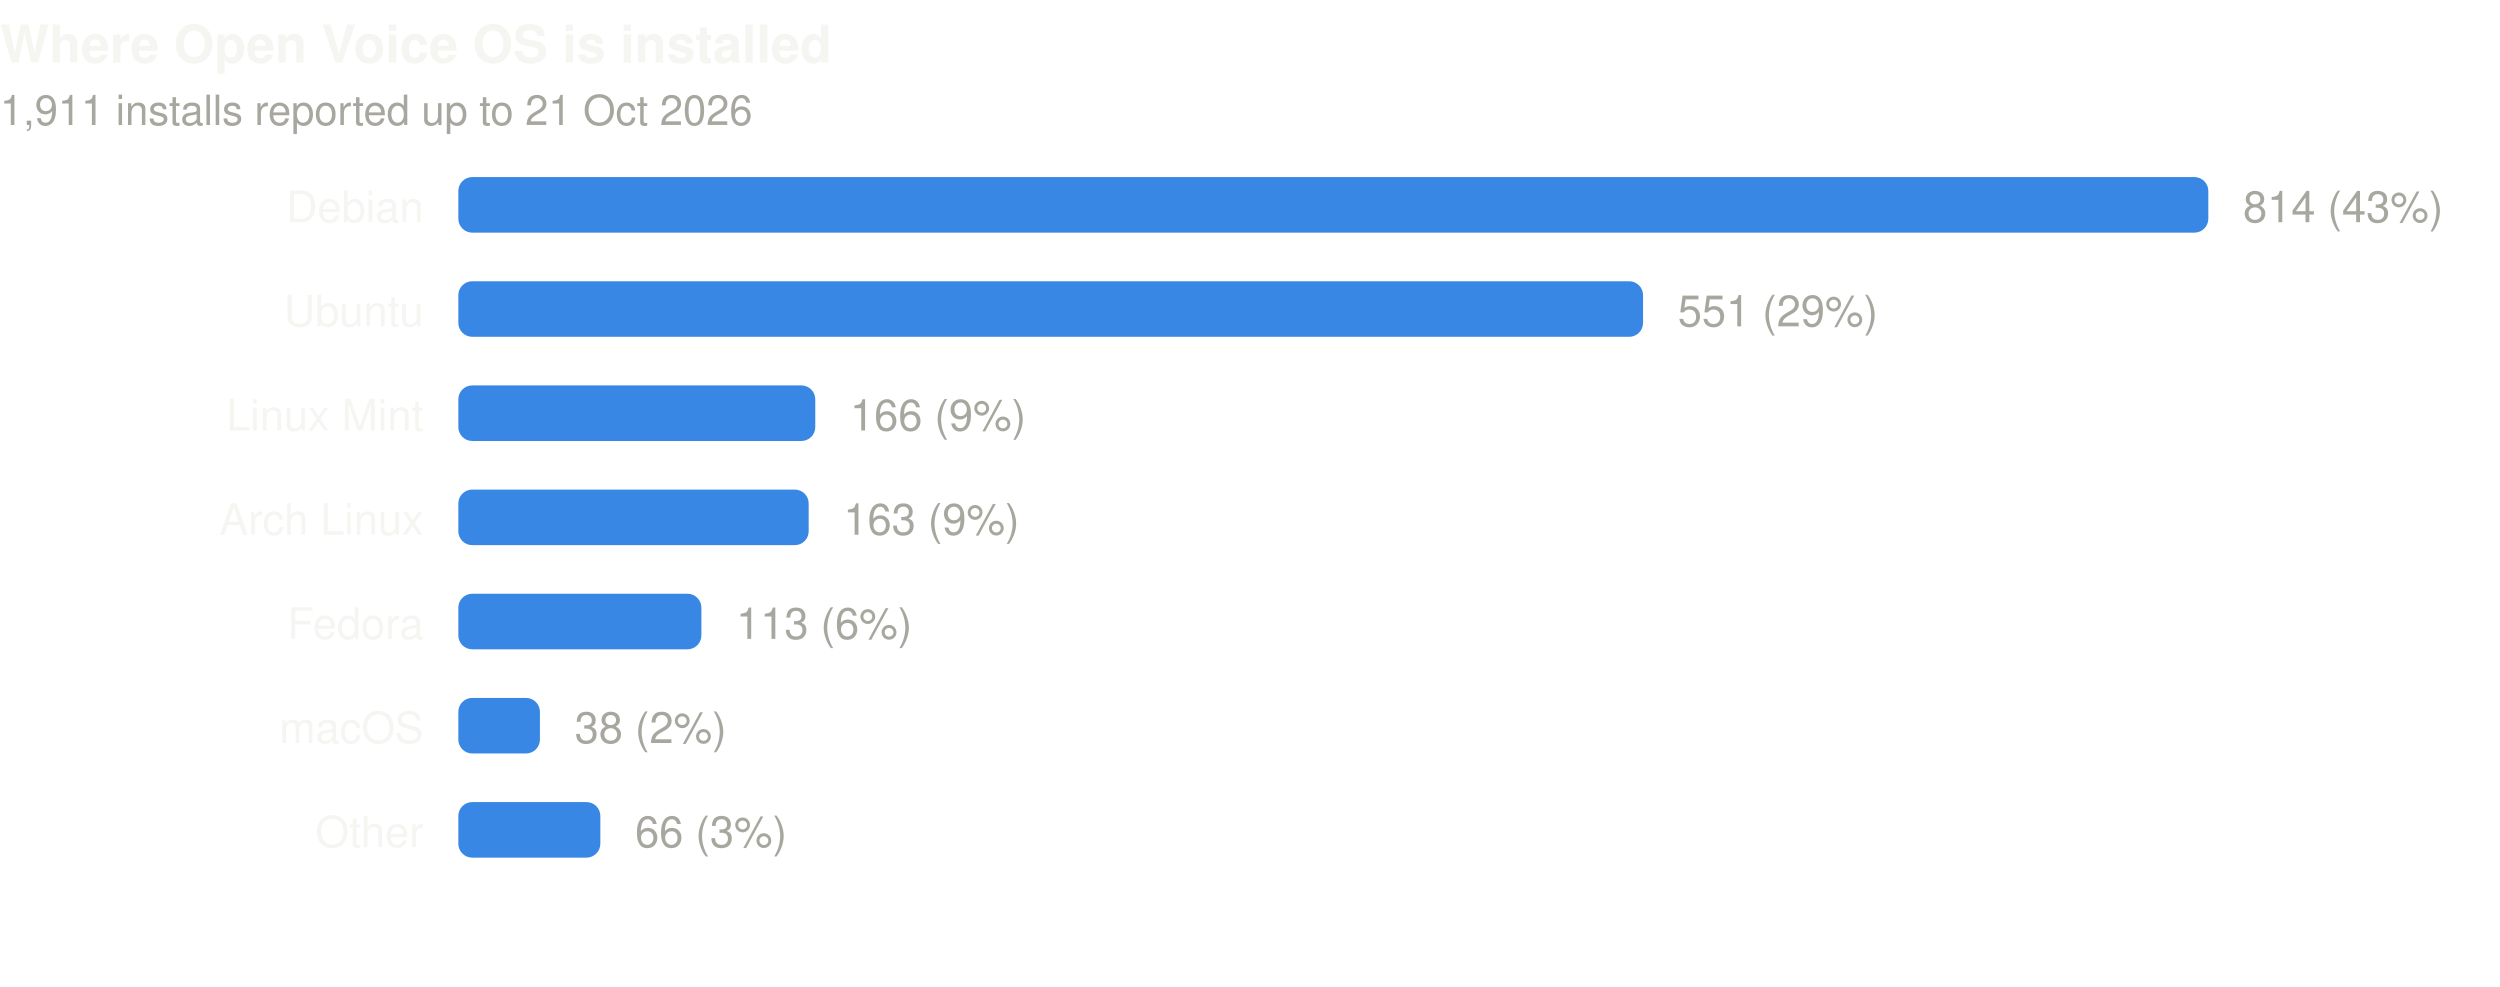
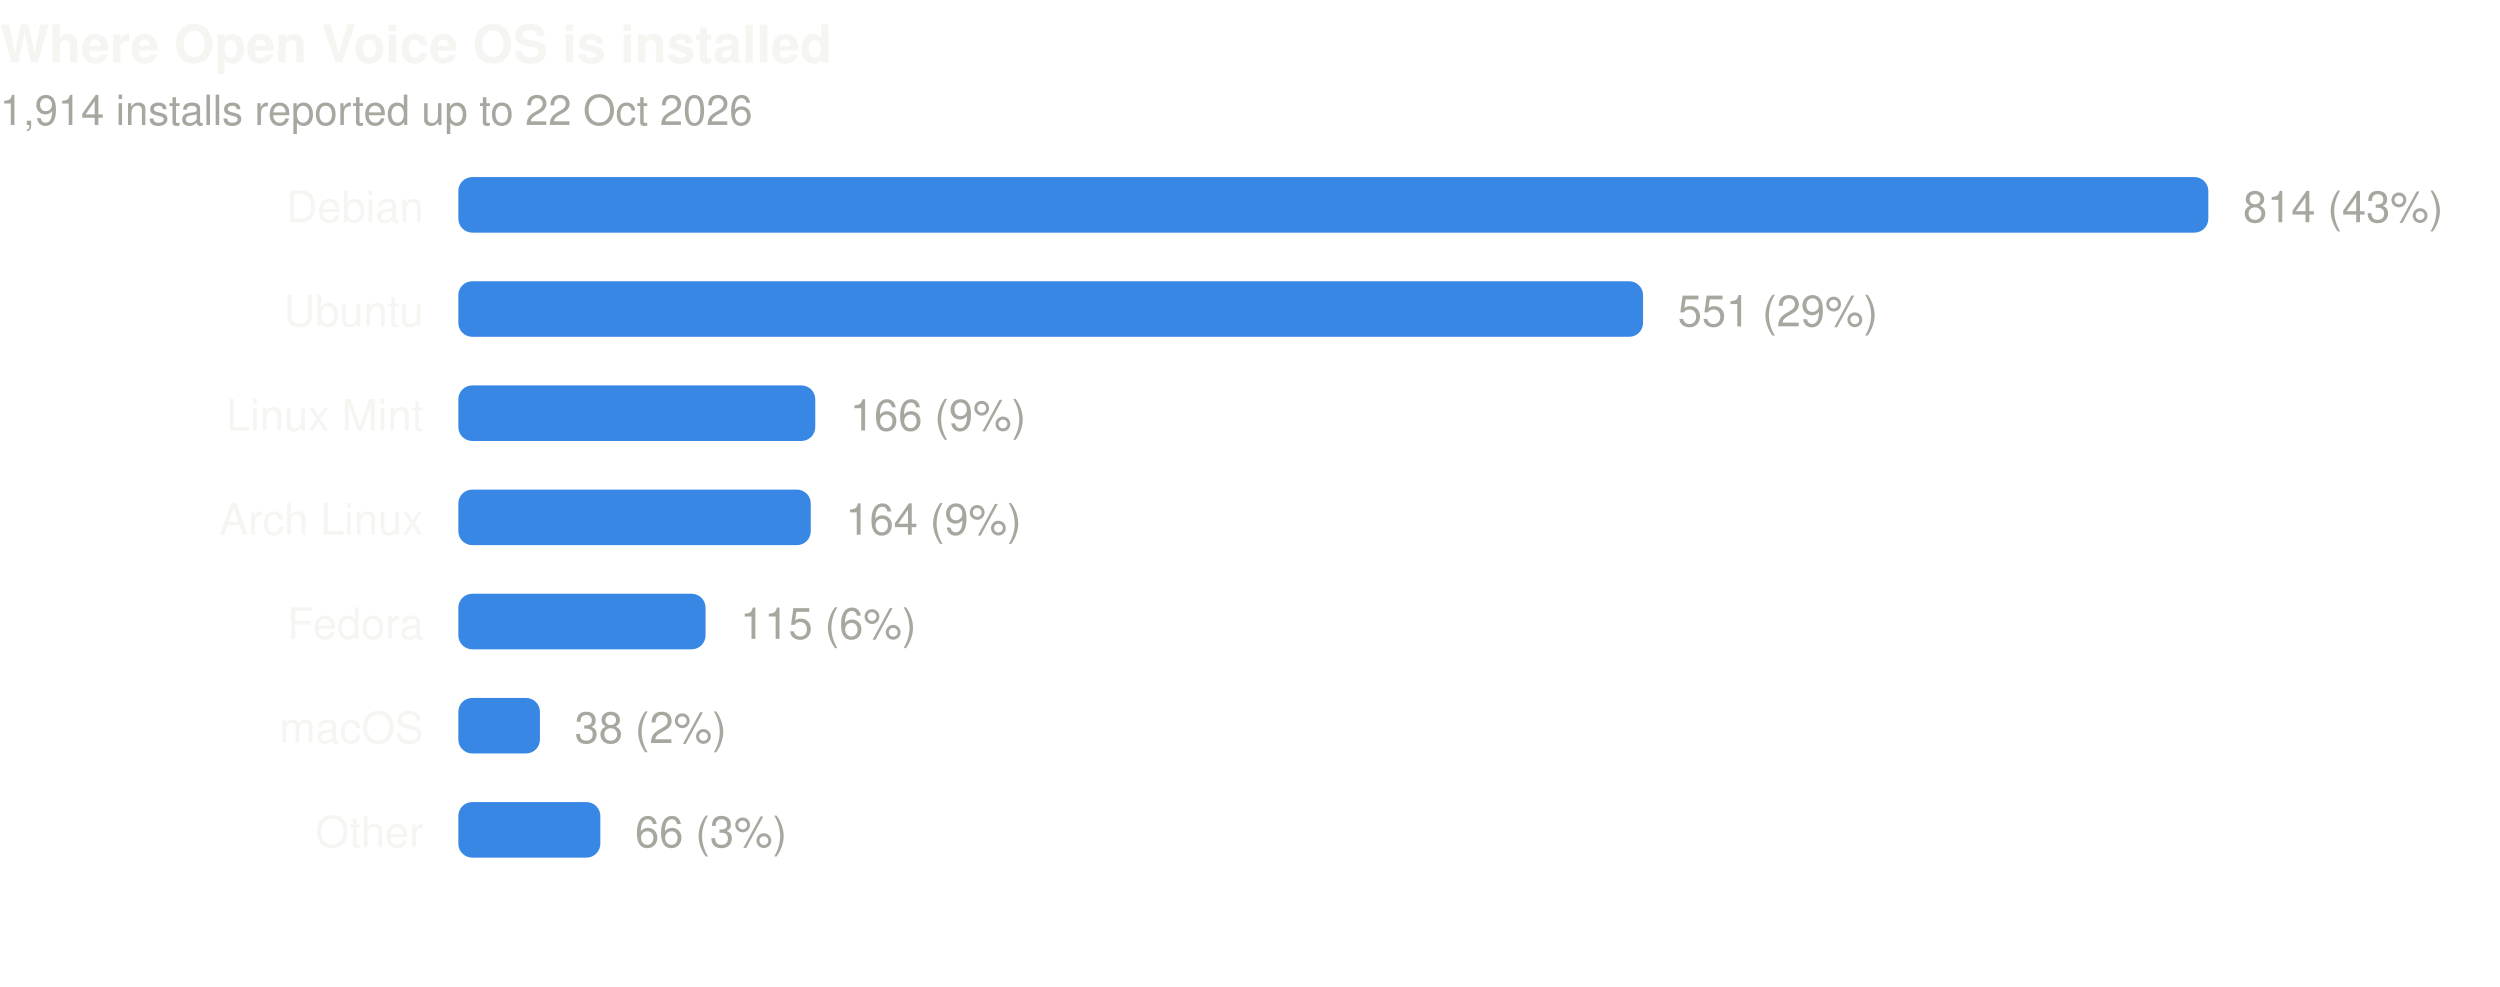
- <svg xmlns="http://www.w3.org/2000/svg" width="720" height="284" viewBox="0 0 720 284" role="img" aria-label="Where Open Voice OS is installed. 1,911 installs reported up to 21 Oct 2026">
+ <svg xmlns="http://www.w3.org/2000/svg" width="720" height="284" viewBox="0 0 720 284" role="img" aria-label="Where Open Voice OS is installed. 1,914 installs reported up to 22 Oct 2026">
  <text x="0" y="18" font-family="ui-sans-serif,-apple-system,BlinkMacSystemFont,'Segoe UI',Helvetica,Arial,sans-serif" font-size="15" font-weight="600" fill="#f5f5f2">Where Open Voice OS is installed</text>
-   <text x="0" y="36" font-family="ui-sans-serif,-apple-system,BlinkMacSystemFont,'Segoe UI',Helvetica,Arial,sans-serif" font-size="12" fill="#a8a79f">1,911 installs reported up to 21 Oct 2026</text>
+   <text x="0" y="36" font-family="ui-sans-serif,-apple-system,BlinkMacSystemFont,'Segoe UI',Helvetica,Arial,sans-serif" font-size="12" fill="#a8a79f">1,914 installs reported up to 22 Oct 2026</text>
  <text x="122" y="64.0" text-anchor="end" font-family="ui-sans-serif,-apple-system,BlinkMacSystemFont,'Segoe UI',Helvetica,Arial,sans-serif" font-size="12.5" fill="#f5f5f2">Debian</text>
  <rect x="132" y="51.0" width="504.0" height="16" rx="4" fill="#3987e5" />
  <text x="646.0" y="64.0" font-family="ui-sans-serif,-apple-system,BlinkMacSystemFont,'Segoe UI',Helvetica,Arial,sans-serif" font-size="12.5" fill="#a8a79f">814 (43%)</text>
  <text x="122" y="94.0" text-anchor="end" font-family="ui-sans-serif,-apple-system,BlinkMacSystemFont,'Segoe UI',Helvetica,Arial,sans-serif" font-size="12.5" fill="#f5f5f2">Ubuntu</text>
  <rect x="132" y="81.0" width="341.2" height="16" rx="4" fill="#3987e5" />
  <text x="483.2" y="94.0" font-family="ui-sans-serif,-apple-system,BlinkMacSystemFont,'Segoe UI',Helvetica,Arial,sans-serif" font-size="12.5" fill="#a8a79f">551 (29%)</text>
  <text x="122" y="124.0" text-anchor="end" font-family="ui-sans-serif,-apple-system,BlinkMacSystemFont,'Segoe UI',Helvetica,Arial,sans-serif" font-size="12.5" fill="#f5f5f2">Linux Mint</text>
  <rect x="132" y="111.0" width="102.8" height="16" rx="4" fill="#3987e5" />
  <text x="244.8" y="124.0" font-family="ui-sans-serif,-apple-system,BlinkMacSystemFont,'Segoe UI',Helvetica,Arial,sans-serif" font-size="12.5" fill="#a8a79f">166 (9%)</text>
  <text x="122" y="154.0" text-anchor="end" font-family="ui-sans-serif,-apple-system,BlinkMacSystemFont,'Segoe UI',Helvetica,Arial,sans-serif" font-size="12.5" fill="#f5f5f2">Arch Linux</text>
-   <rect x="132" y="141.0" width="100.9" height="16" rx="4" fill="#3987e5" />
-   <text x="242.9" y="154.0" font-family="ui-sans-serif,-apple-system,BlinkMacSystemFont,'Segoe UI',Helvetica,Arial,sans-serif" font-size="12.5" fill="#a8a79f">163 (9%)</text>
+   <rect x="132" y="141.0" width="101.5" height="16" rx="4" fill="#3987e5" />
+   <text x="243.5" y="154.0" font-family="ui-sans-serif,-apple-system,BlinkMacSystemFont,'Segoe UI',Helvetica,Arial,sans-serif" font-size="12.5" fill="#a8a79f">164 (9%)</text>
  <text x="122" y="184.0" text-anchor="end" font-family="ui-sans-serif,-apple-system,BlinkMacSystemFont,'Segoe UI',Helvetica,Arial,sans-serif" font-size="12.5" fill="#f5f5f2">Fedora</text>
-   <rect x="132" y="171.0" width="70.0" height="16" rx="4" fill="#3987e5" />
-   <text x="212.0" y="184.0" font-family="ui-sans-serif,-apple-system,BlinkMacSystemFont,'Segoe UI',Helvetica,Arial,sans-serif" font-size="12.5" fill="#a8a79f">113 (6%)</text>
+   <rect x="132" y="171.0" width="71.2" height="16" rx="4" fill="#3987e5" />
+   <text x="213.2" y="184.0" font-family="ui-sans-serif,-apple-system,BlinkMacSystemFont,'Segoe UI',Helvetica,Arial,sans-serif" font-size="12.5" fill="#a8a79f">115 (6%)</text>
  <text x="122" y="214.0" text-anchor="end" font-family="ui-sans-serif,-apple-system,BlinkMacSystemFont,'Segoe UI',Helvetica,Arial,sans-serif" font-size="12.5" fill="#f5f5f2">macOS</text>
  <rect x="132" y="201.0" width="23.5" height="16" rx="4" fill="#3987e5" />
  <text x="165.5" y="214.0" font-family="ui-sans-serif,-apple-system,BlinkMacSystemFont,'Segoe UI',Helvetica,Arial,sans-serif" font-size="12.5" fill="#a8a79f">38 (2%)</text>
  <text x="122" y="244.0" text-anchor="end" font-family="ui-sans-serif,-apple-system,BlinkMacSystemFont,'Segoe UI',Helvetica,Arial,sans-serif" font-size="12.5" fill="#f5f5f2">Other</text>
  <rect x="132" y="231.0" width="40.9" height="16" rx="4" fill="#3987e5" />
  <text x="182.9" y="244.0" font-family="ui-sans-serif,-apple-system,BlinkMacSystemFont,'Segoe UI',Helvetica,Arial,sans-serif" font-size="12.5" fill="#a8a79f">66 (3%)</text>
</svg>
